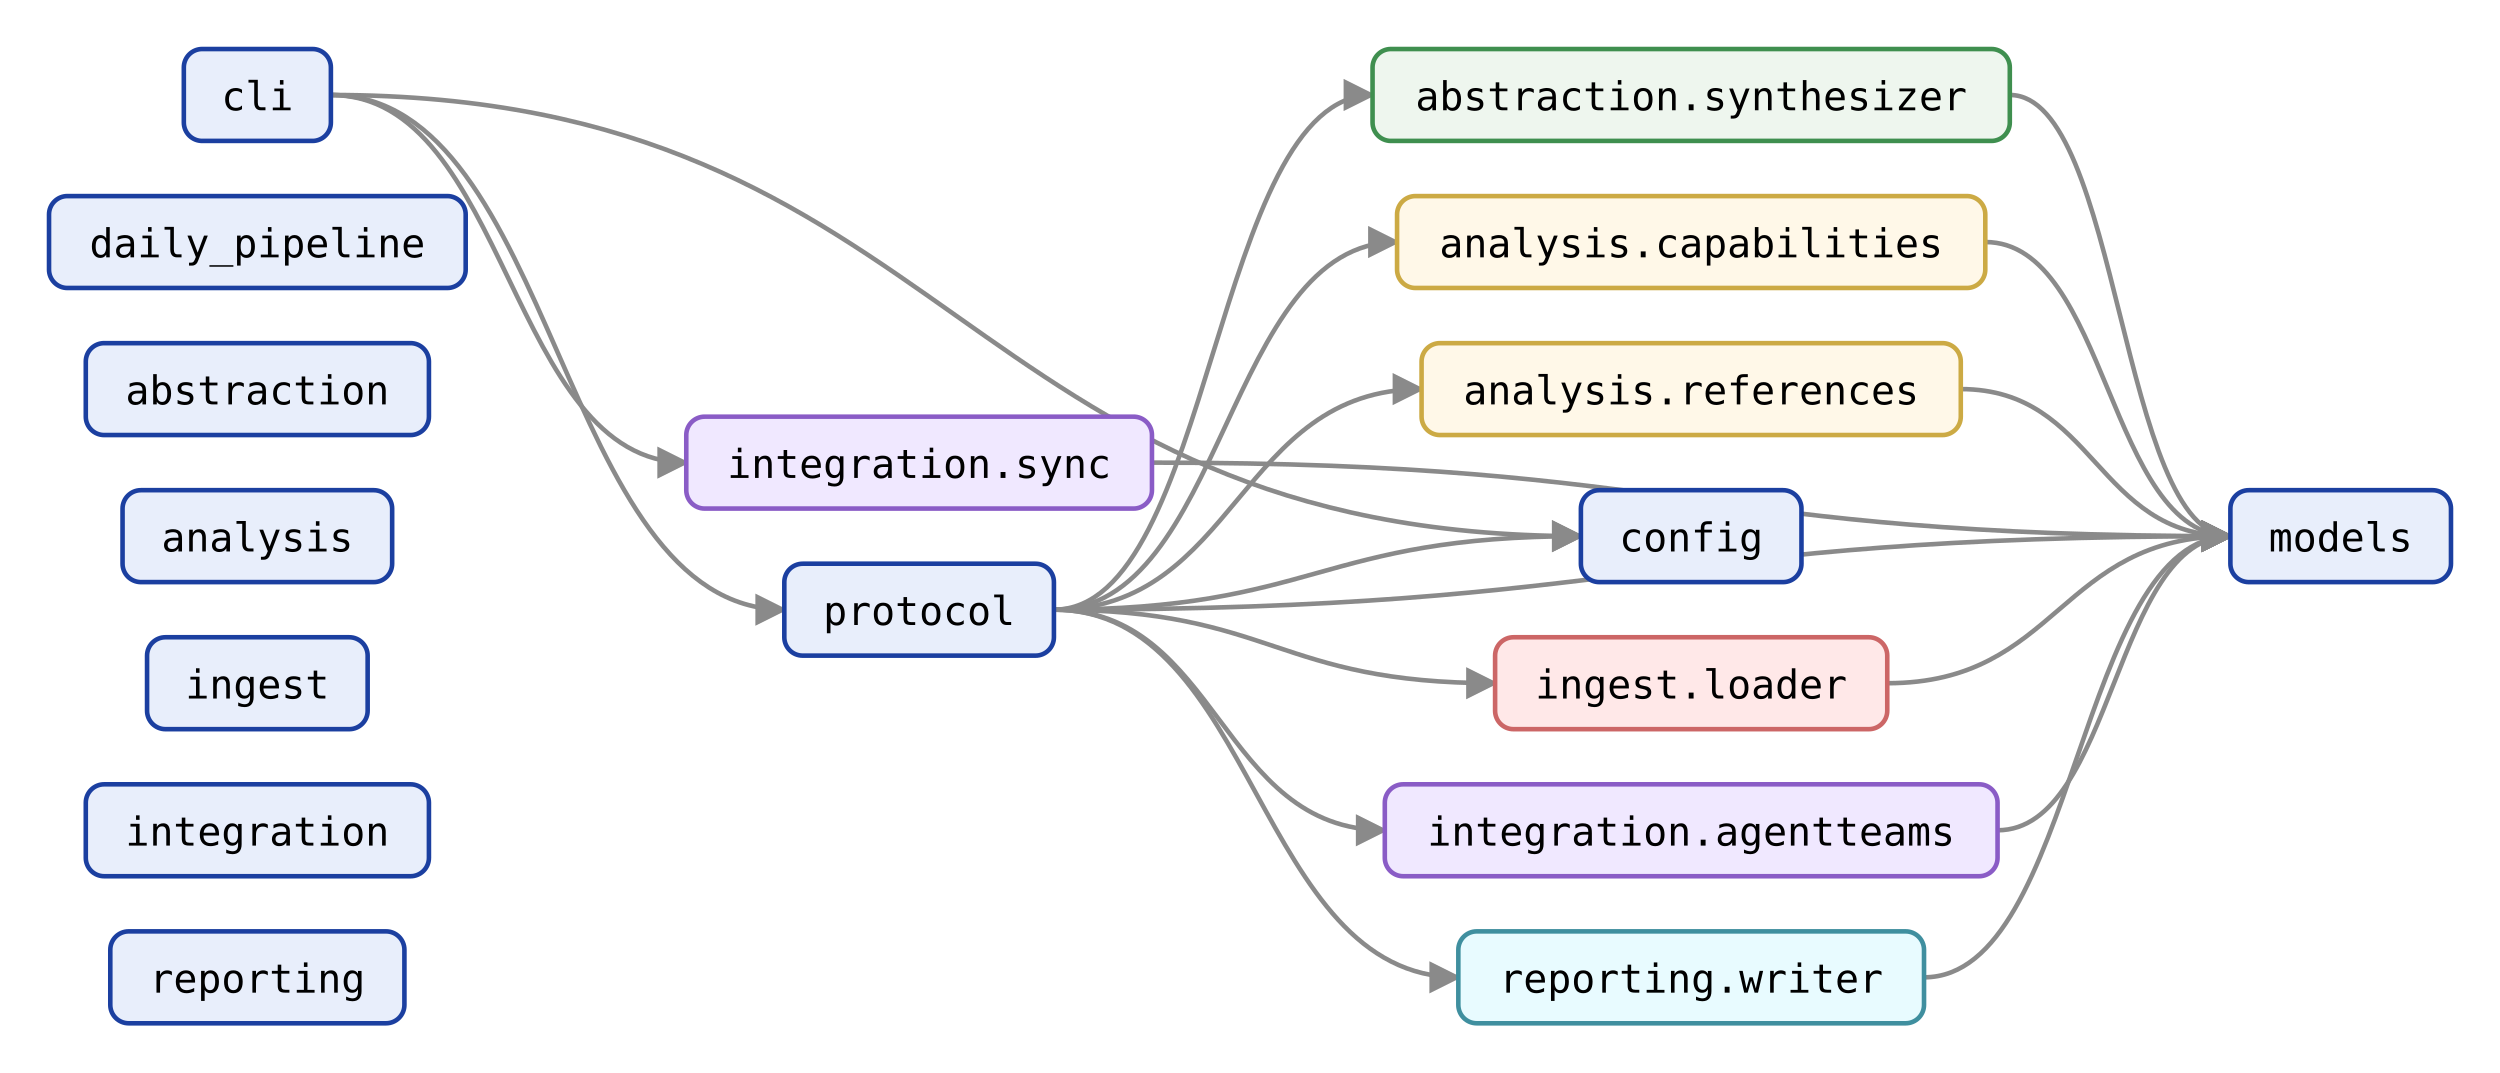
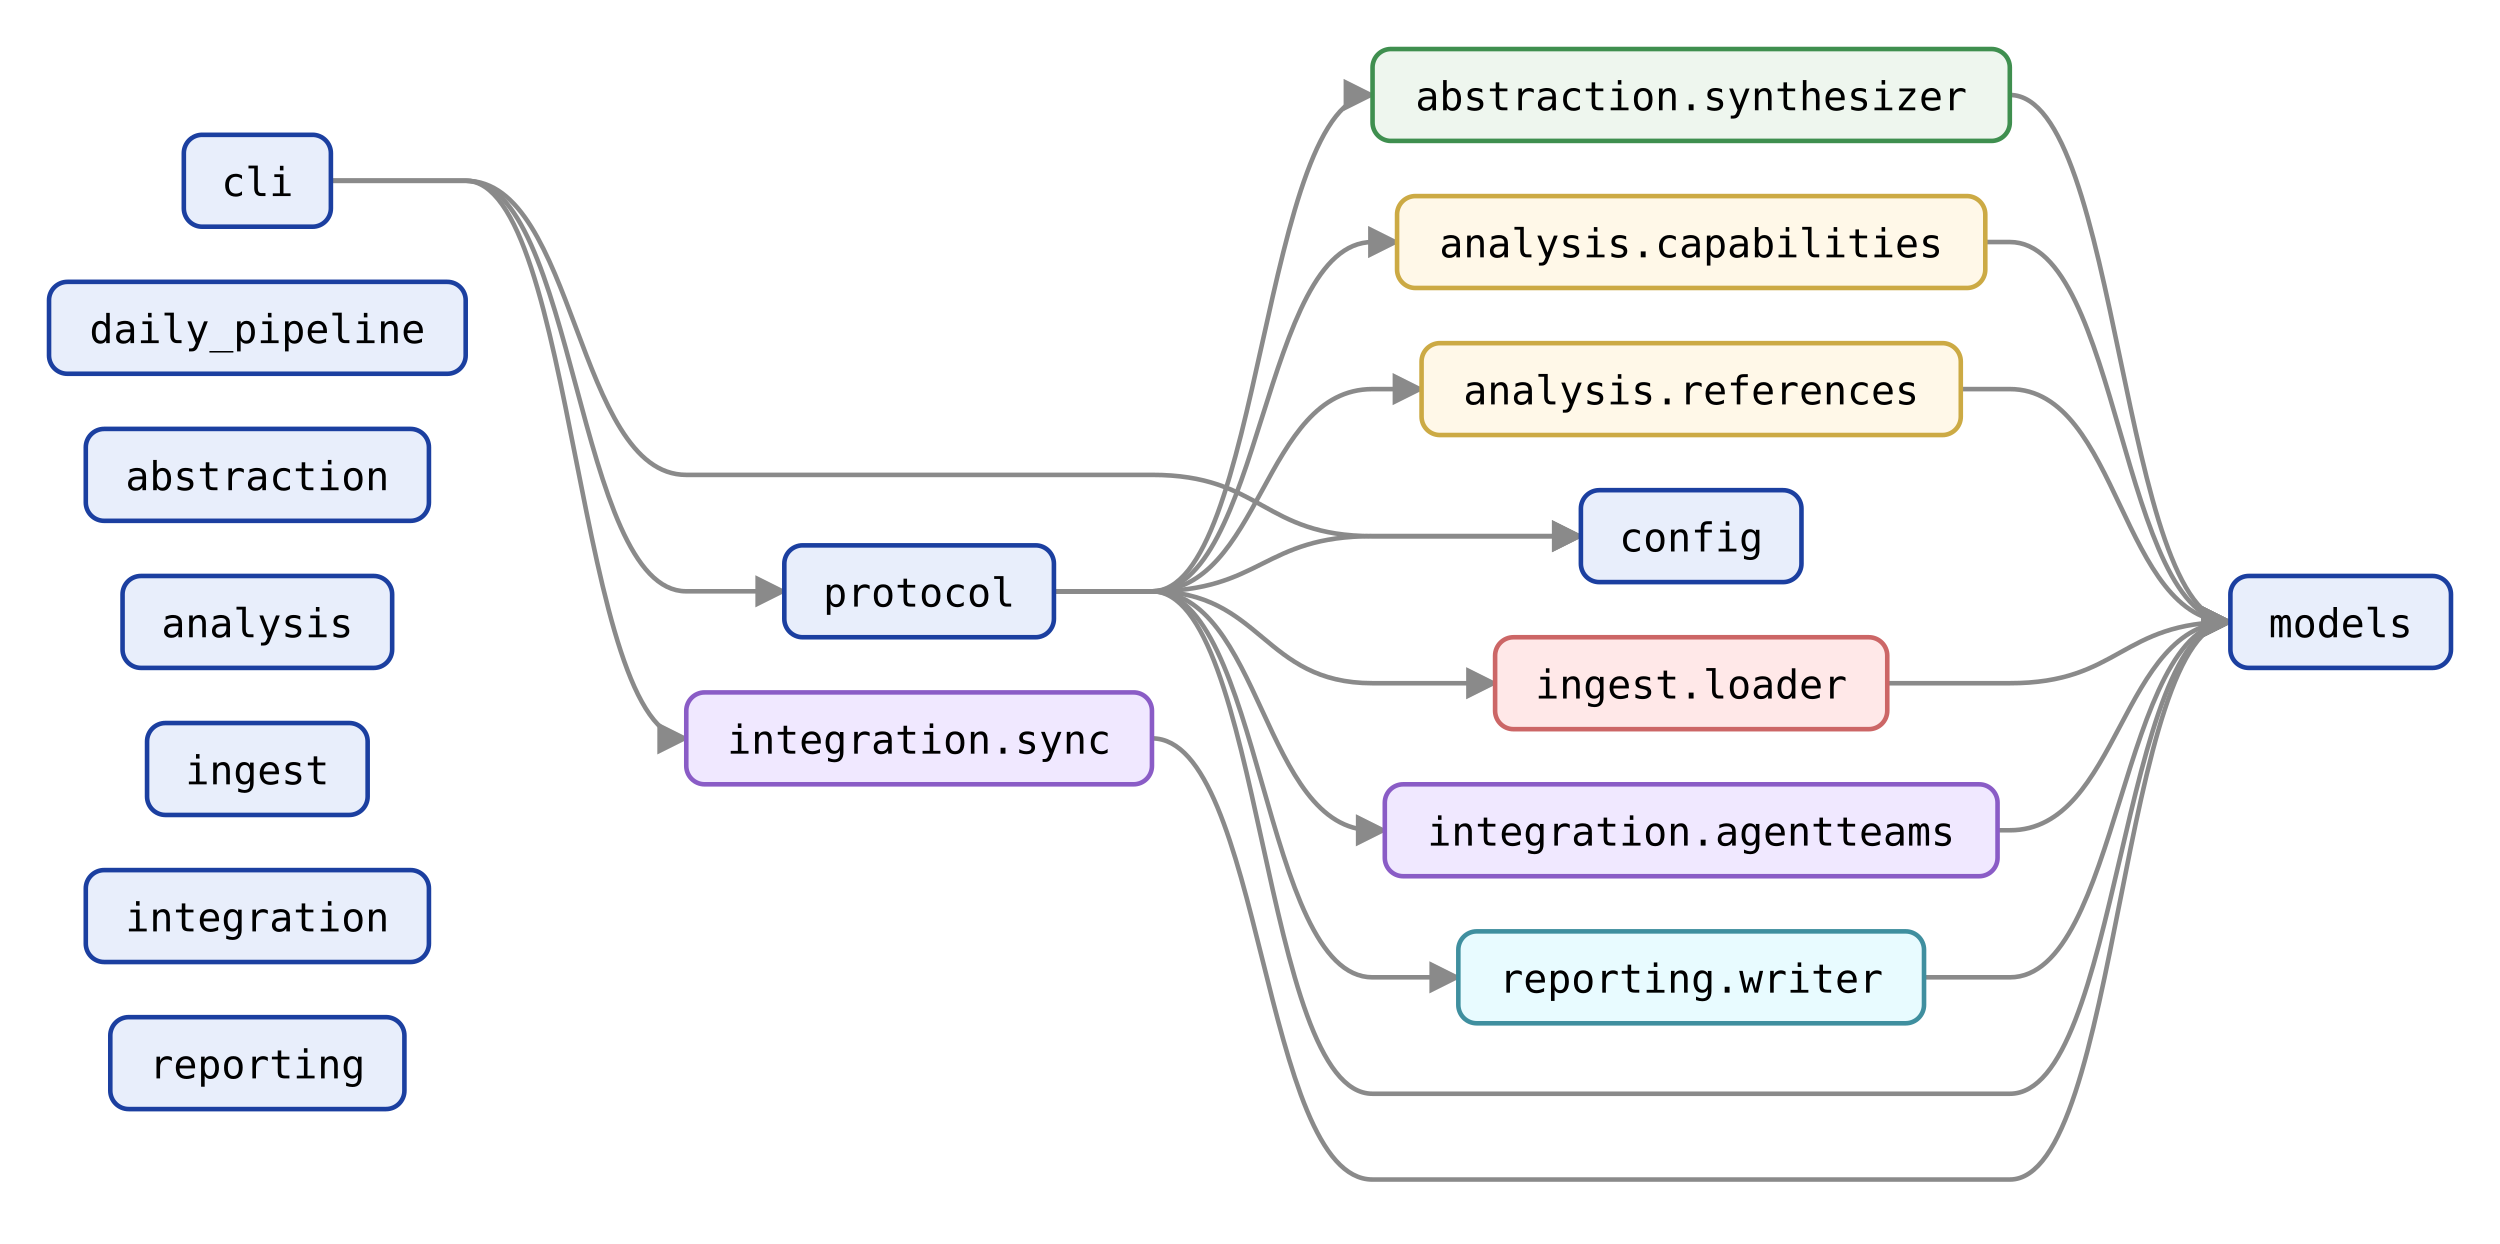
- <svg xmlns="http://www.w3.org/2000/svg" viewBox="0 0 816 350" width="816" height="350" font-family="monospace">
+ <svg xmlns="http://www.w3.org/2000/svg" viewBox="0 0 816 406" width="816" height="406" font-family="monospace">
  <defs>
    <marker id="arrow" viewBox="0 0 10 10" refX="9" refY="5" markerWidth="7" markerHeight="7" orient="auto-start-reverse">
      <polygon points="0,0 10,5 0,10" fill="#8a8a8a" />
    </marker>
  </defs>
-   <path d="M656,31 C692,31 692,175 728,175" fill="none" stroke="#8a8a8a" stroke-width="1.5" marker-end="url(#arrow)" />
-   <path d="M648,79 C688,79 688,175 728,175" fill="none" stroke="#8a8a8a" stroke-width="1.5" marker-end="url(#arrow)" />
-   <path d="M640,127 C684,127 684,175 728,175" fill="none" stroke="#8a8a8a" stroke-width="1.5" marker-end="url(#arrow)" />
-   <path d="M108,31 C312,31 312,175 516,175" fill="none" stroke="#8a8a8a" stroke-width="1.5" marker-end="url(#arrow)" />
-   <path d="M108,31 C166,31 166,151 224,151" fill="none" stroke="#8a8a8a" stroke-width="1.5" marker-end="url(#arrow)" />
-   <path d="M108,31 C182,31 182,199 256,199" fill="none" stroke="#8a8a8a" stroke-width="1.5" marker-end="url(#arrow)" />
-   <path d="M616,223 C672,223 672,175 728,175" fill="none" stroke="#8a8a8a" stroke-width="1.5" marker-end="url(#arrow)" />
-   <path d="M652,271 C690,271 690,175 728,175" fill="none" stroke="#8a8a8a" stroke-width="1.5" marker-end="url(#arrow)" />
-   <path d="M376,151 C552,151 552,175 728,175" fill="none" stroke="#8a8a8a" stroke-width="1.5" marker-end="url(#arrow)" />
-   <path d="M344,199 C396,199 396,31 448,31" fill="none" stroke="#8a8a8a" stroke-width="1.5" marker-end="url(#arrow)" />
-   <path d="M344,199 C400,199 400,79 456,79" fill="none" stroke="#8a8a8a" stroke-width="1.5" marker-end="url(#arrow)" />
-   <path d="M344,199 C404,199 404,127 464,127" fill="none" stroke="#8a8a8a" stroke-width="1.5" marker-end="url(#arrow)" />
-   <path d="M344,199 C430,199 430,175 516,175" fill="none" stroke="#8a8a8a" stroke-width="1.5" marker-end="url(#arrow)" />
-   <path d="M344,199 C416,199 416,223 488,223" fill="none" stroke="#8a8a8a" stroke-width="1.5" marker-end="url(#arrow)" />
-   <path d="M344,199 C398,199 398,271 452,271" fill="none" stroke="#8a8a8a" stroke-width="1.5" marker-end="url(#arrow)" />
-   <path d="M344,199 C536,199 536,175 728,175" fill="none" stroke="#8a8a8a" stroke-width="1.5" marker-end="url(#arrow)" />
-   <path d="M344,199 C410,199 410,319 476,319" fill="none" stroke="#8a8a8a" stroke-width="1.5" marker-end="url(#arrow)" />
-   <path d="M628,319 C678,319 678,175 728,175" fill="none" stroke="#8a8a8a" stroke-width="1.5" marker-end="url(#arrow)" />
-   <rect x="16" y="64" width="136" height="30" rx="6" fill="#e8eefb" stroke="#1b3fa0" stroke-width="1.5" />
-   <text x="84" y="84" font-size="13" text-anchor="middle" fill="#000000">daily_pipeline</text>
-   <rect x="28" y="112" width="112" height="30" rx="6" fill="#e8eefb" stroke="#1b3fa0" stroke-width="1.5" />
-   <text x="84" y="132" font-size="13" text-anchor="middle" fill="#000000">abstraction</text>
+   <path d="M656,31 C692,31 692,203 728,203" fill="none" stroke="#8a8a8a" stroke-width="1.5" marker-end="url(#arrow)" />
+   <path d="M648,79 L656,79 C692,79 692,203 728,203" fill="none" stroke="#8a8a8a" stroke-width="1.5" marker-end="url(#arrow)" />
+   <path d="M640,127 L656,127 C692,127 692,203 728,203" fill="none" stroke="#8a8a8a" stroke-width="1.5" marker-end="url(#arrow)" />
+   <path d="M108,59 L152,59 C188,59 188,155 224,155 L376,155 C412,155 412,175 448,175 L516,175" fill="none" stroke="#8a8a8a" stroke-width="1.5" marker-end="url(#arrow)" />
+   <path d="M108,59 L152,59 C188,59 188,241 224,241" fill="none" stroke="#8a8a8a" stroke-width="1.5" marker-end="url(#arrow)" />
+   <path d="M108,59 L152,59 C188,59 188,193 224,193 L256,193" fill="none" stroke="#8a8a8a" stroke-width="1.5" marker-end="url(#arrow)" />
+   <path d="M616,223 L656,223 C692,223 692,203 728,203" fill="none" stroke="#8a8a8a" stroke-width="1.5" marker-end="url(#arrow)" />
+   <path d="M652,271 L656,271 C692,271 692,203 728,203" fill="none" stroke="#8a8a8a" stroke-width="1.5" marker-end="url(#arrow)" />
+   <path d="M376,241 C412,241 412,385 448,385 L656,385 C692,385 692,203 728,203" fill="none" stroke="#8a8a8a" stroke-width="1.5" marker-end="url(#arrow)" />
+   <path d="M344,193 L376,193 C412,193 412,31 448,31" fill="none" stroke="#8a8a8a" stroke-width="1.5" marker-end="url(#arrow)" />
+   <path d="M344,193 L376,193 C412,193 412,79 448,79 L456,79" fill="none" stroke="#8a8a8a" stroke-width="1.5" marker-end="url(#arrow)" />
+   <path d="M344,193 L376,193 C412,193 412,127 448,127 L464,127" fill="none" stroke="#8a8a8a" stroke-width="1.5" marker-end="url(#arrow)" />
+   <path d="M344,193 L376,193 C412,193 412,175 448,175 L516,175" fill="none" stroke="#8a8a8a" stroke-width="1.5" marker-end="url(#arrow)" />
+   <path d="M344,193 L376,193 C412,193 412,223 448,223 L488,223" fill="none" stroke="#8a8a8a" stroke-width="1.5" marker-end="url(#arrow)" />
+   <path d="M344,193 L376,193 C412,193 412,271 448,271 L452,271" fill="none" stroke="#8a8a8a" stroke-width="1.5" marker-end="url(#arrow)" />
+   <path d="M344,193 L376,193 C412,193 412,357 448,357 L656,357 C692,357 692,203 728,203" fill="none" stroke="#8a8a8a" stroke-width="1.5" marker-end="url(#arrow)" />
+   <path d="M344,193 L376,193 C412,193 412,319 448,319 L476,319" fill="none" stroke="#8a8a8a" stroke-width="1.5" marker-end="url(#arrow)" />
+   <path d="M628,319 L656,319 C692,319 692,203 728,203" fill="none" stroke="#8a8a8a" stroke-width="1.5" marker-end="url(#arrow)" />
+   <rect x="16" y="92" width="136" height="30" rx="6" fill="#e8eefb" stroke="#1b3fa0" stroke-width="1.5" />
+   <text x="84" y="112" font-size="13" text-anchor="middle" fill="#000000">daily_pipeline</text>
+   <rect x="28" y="140" width="112" height="30" rx="6" fill="#e8eefb" stroke="#1b3fa0" stroke-width="1.5" />
+   <text x="84" y="160" font-size="13" text-anchor="middle" fill="#000000">abstraction</text>
  <rect x="448" y="16" width="208" height="30" rx="6" fill="#eef6ee" stroke="#3f8f4f" stroke-width="1.5" />
  <text x="552" y="36" font-size="13" text-anchor="middle" fill="#000000">abstraction.synthesizer</text>
-   <rect x="40" y="160" width="88" height="30" rx="6" fill="#e8eefb" stroke="#1b3fa0" stroke-width="1.5" />
-   <text x="84" y="180" font-size="13" text-anchor="middle" fill="#000000">analysis</text>
+   <rect x="40" y="188" width="88" height="30" rx="6" fill="#e8eefb" stroke="#1b3fa0" stroke-width="1.5" />
+   <text x="84" y="208" font-size="13" text-anchor="middle" fill="#000000">analysis</text>
  <rect x="456" y="64" width="192" height="30" rx="6" fill="#fff8e8" stroke="#ccaa44" stroke-width="1.5" />
  <text x="552" y="84" font-size="13" text-anchor="middle" fill="#000000">analysis.capabilities</text>
  <rect x="464" y="112" width="176" height="30" rx="6" fill="#fff8e8" stroke="#ccaa44" stroke-width="1.5" />
  <text x="552" y="132" font-size="13" text-anchor="middle" fill="#000000">analysis.references</text>
-   <rect x="60" y="16" width="48" height="30" rx="6" fill="#e8eefb" stroke="#1b3fa0" stroke-width="1.5" />
-   <text x="84" y="36" font-size="13" text-anchor="middle" fill="#000000">cli</text>
+   <rect x="60" y="44" width="48" height="30" rx="6" fill="#e8eefb" stroke="#1b3fa0" stroke-width="1.5" />
+   <text x="84" y="64" font-size="13" text-anchor="middle" fill="#000000">cli</text>
  <rect x="516" y="160" width="72" height="30" rx="6" fill="#e8eefb" stroke="#1b3fa0" stroke-width="1.5" />
  <text x="552" y="180" font-size="13" text-anchor="middle" fill="#000000">config</text>
-   <rect x="48" y="208" width="72" height="30" rx="6" fill="#e8eefb" stroke="#1b3fa0" stroke-width="1.5" />
-   <text x="84" y="228" font-size="13" text-anchor="middle" fill="#000000">ingest</text>
+   <rect x="48" y="236" width="72" height="30" rx="6" fill="#e8eefb" stroke="#1b3fa0" stroke-width="1.5" />
+   <text x="84" y="256" font-size="13" text-anchor="middle" fill="#000000">ingest</text>
  <rect x="488" y="208" width="128" height="30" rx="6" fill="#ffe8e8" stroke="#cc6666" stroke-width="1.5" />
  <text x="552" y="228" font-size="13" text-anchor="middle" fill="#000000">ingest.loader</text>
-   <rect x="28" y="256" width="112" height="30" rx="6" fill="#e8eefb" stroke="#1b3fa0" stroke-width="1.5" />
-   <text x="84" y="276" font-size="13" text-anchor="middle" fill="#000000">integration</text>
+   <rect x="28" y="284" width="112" height="30" rx="6" fill="#e8eefb" stroke="#1b3fa0" stroke-width="1.5" />
+   <text x="84" y="304" font-size="13" text-anchor="middle" fill="#000000">integration</text>
  <rect x="452" y="256" width="200" height="30" rx="6" fill="#f0e8ff" stroke="#8a5cc6" stroke-width="1.5" />
  <text x="552" y="276" font-size="13" text-anchor="middle" fill="#000000">integration.agentteams</text>
-   <rect x="224" y="136" width="152" height="30" rx="6" fill="#f0e8ff" stroke="#8a5cc6" stroke-width="1.5" />
-   <text x="300" y="156" font-size="13" text-anchor="middle" fill="#000000">integration.sync</text>
-   <rect x="728" y="160" width="72" height="30" rx="6" fill="#e8eefb" stroke="#1b3fa0" stroke-width="1.5" />
-   <text x="764" y="180" font-size="13" text-anchor="middle" fill="#000000">models</text>
-   <rect x="256" y="184" width="88" height="30" rx="6" fill="#e8eefb" stroke="#1b3fa0" stroke-width="1.5" />
-   <text x="300" y="204" font-size="13" text-anchor="middle" fill="#000000">protocol</text>
-   <rect x="36" y="304" width="96" height="30" rx="6" fill="#e8eefb" stroke="#1b3fa0" stroke-width="1.5" />
-   <text x="84" y="324" font-size="13" text-anchor="middle" fill="#000000">reporting</text>
+   <rect x="224" y="226" width="152" height="30" rx="6" fill="#f0e8ff" stroke="#8a5cc6" stroke-width="1.5" />
+   <text x="300" y="246" font-size="13" text-anchor="middle" fill="#000000">integration.sync</text>
+   <rect x="728" y="188" width="72" height="30" rx="6" fill="#e8eefb" stroke="#1b3fa0" stroke-width="1.5" />
+   <text x="764" y="208" font-size="13" text-anchor="middle" fill="#000000">models</text>
+   <rect x="256" y="178" width="88" height="30" rx="6" fill="#e8eefb" stroke="#1b3fa0" stroke-width="1.5" />
+   <text x="300" y="198" font-size="13" text-anchor="middle" fill="#000000">protocol</text>
+   <rect x="36" y="332" width="96" height="30" rx="6" fill="#e8eefb" stroke="#1b3fa0" stroke-width="1.5" />
+   <text x="84" y="352" font-size="13" text-anchor="middle" fill="#000000">reporting</text>
  <rect x="476" y="304" width="152" height="30" rx="6" fill="#e8fbff" stroke="#3f8f9f" stroke-width="1.5" />
  <text x="552" y="324" font-size="13" text-anchor="middle" fill="#000000">reporting.writer</text>
</svg>
